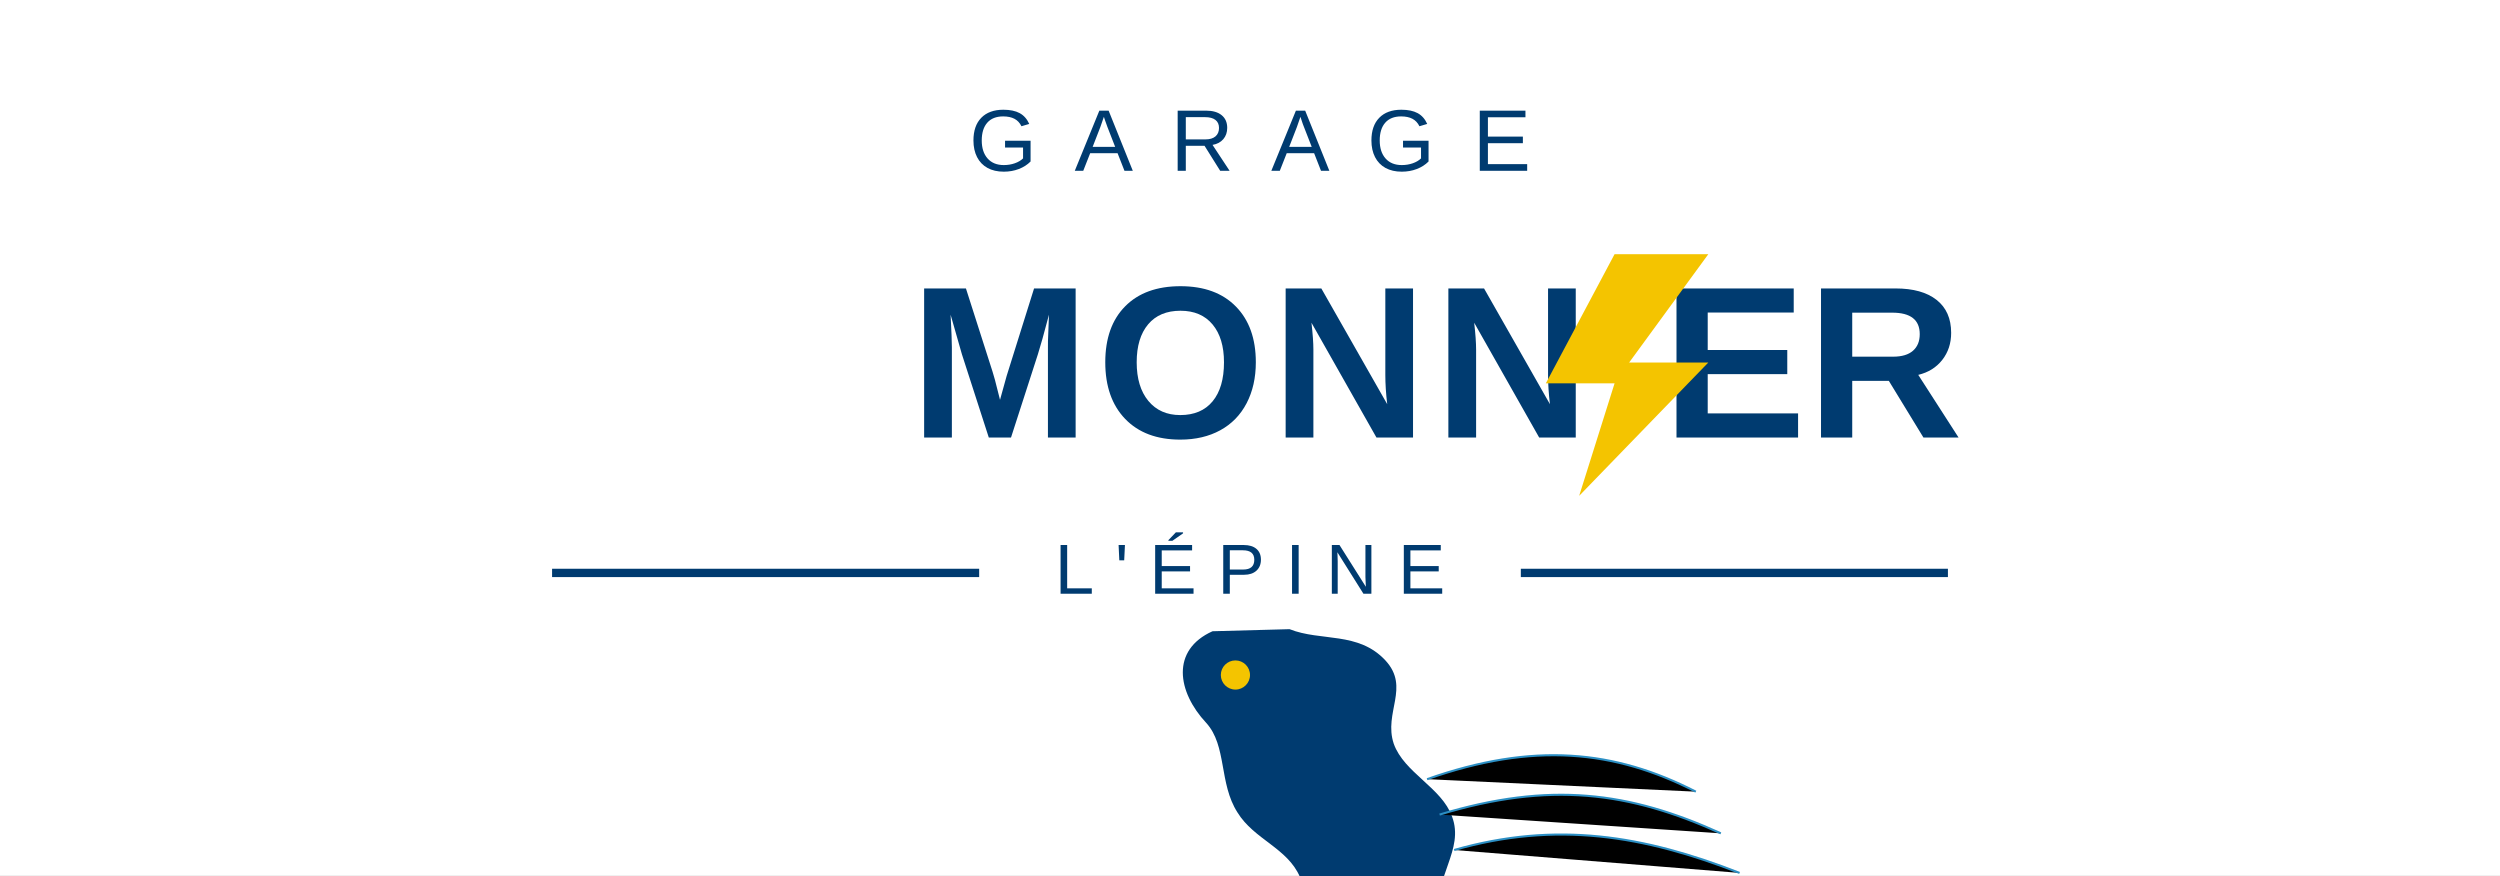
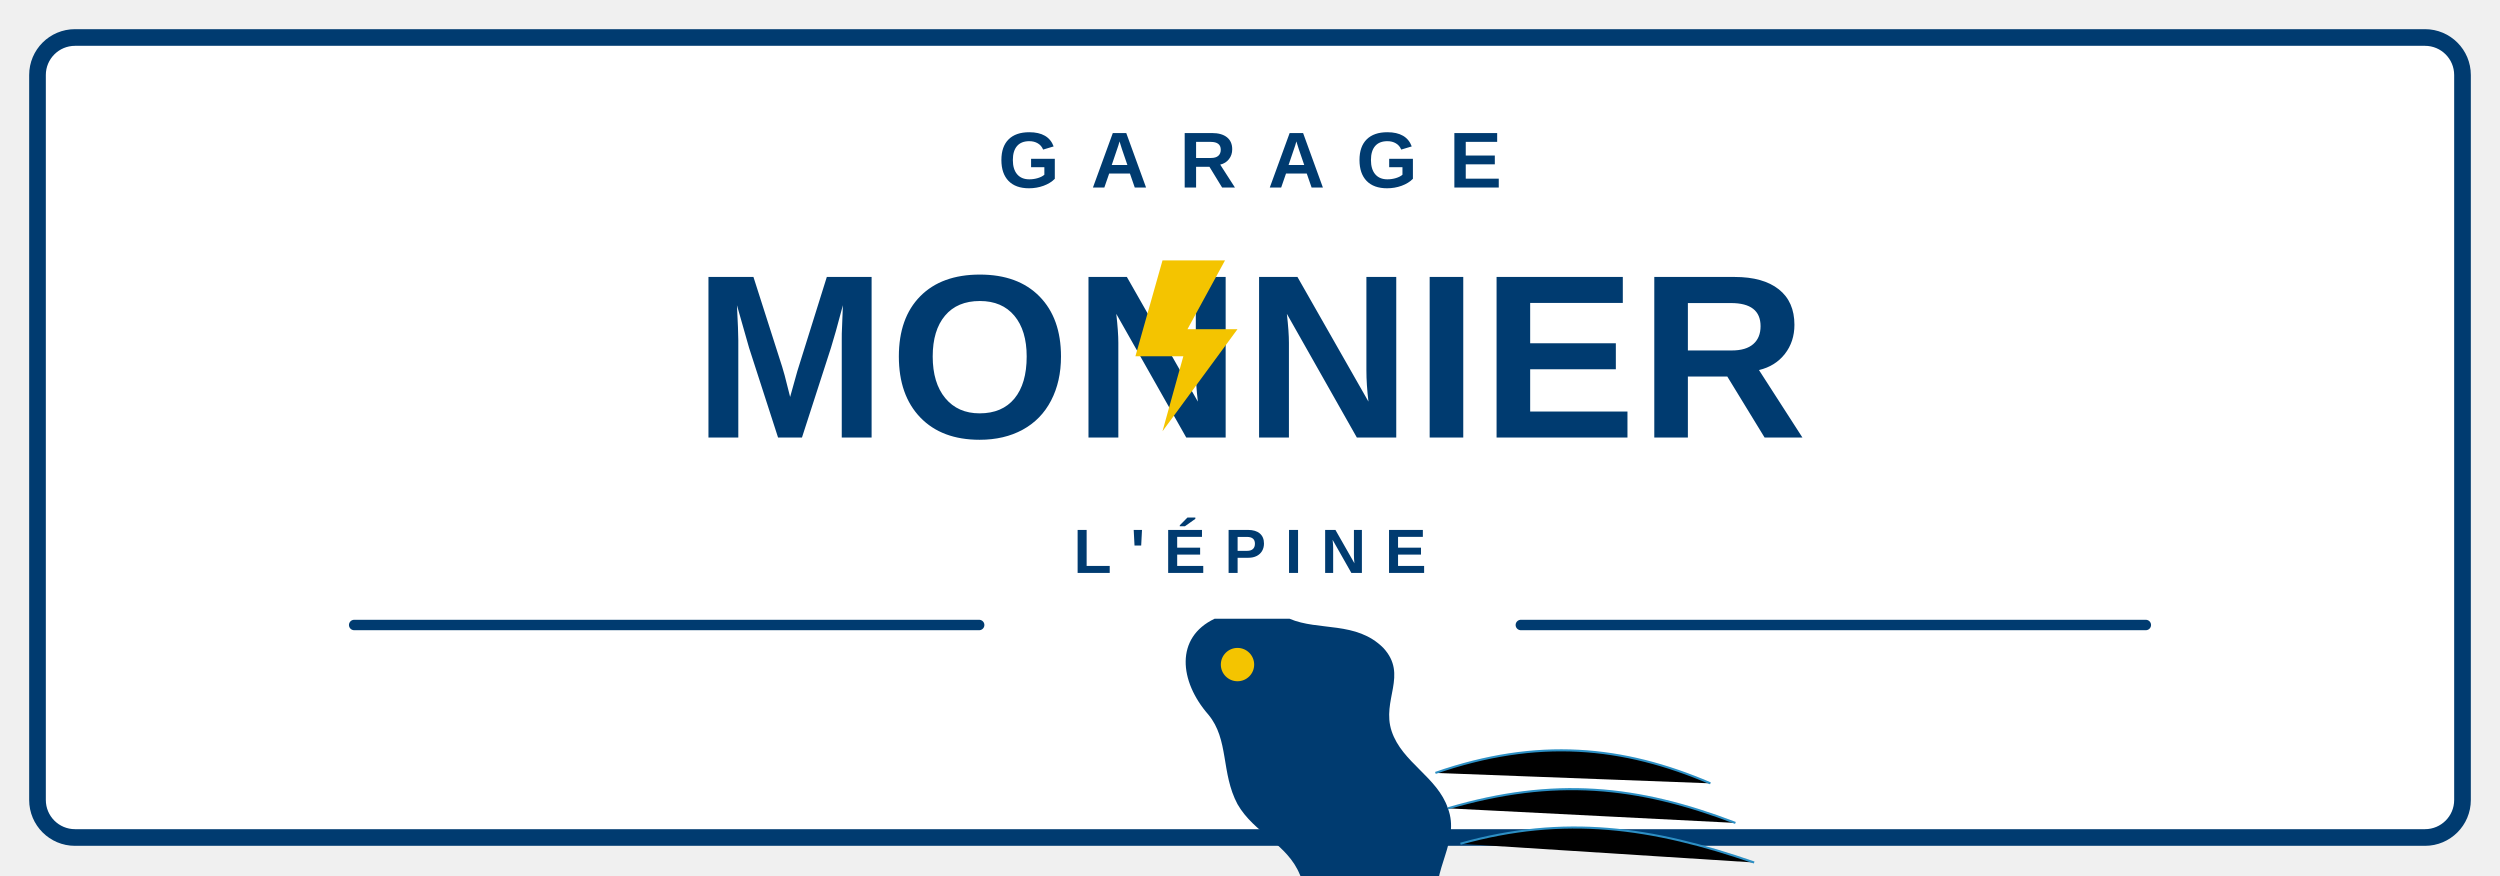
<svg xmlns="http://www.w3.org/2000/svg" viewBox="0 0 1200 420" role="img" aria-labelledby="title desc">
-   <rect width="1200" height="420" fill="#fff" />
-   <g fill="#003b70">
-     <text x="600" y="82" text-anchor="middle" font-family="Montserrat,Arial,sans-serif" font-size="42" letter-spacing="18">GARAGE</text>
-     <text x="600" y="210" text-anchor="middle" font-family="Montserrat,Arial,sans-serif" font-size="104" font-weight="800" letter-spacing="3">MONN</text>
-     <text x="870" y="210" text-anchor="middle" font-family="Montserrat,Arial,sans-serif" font-size="104" font-weight="800">ER</text>
-     <text x="600" y="285" text-anchor="middle" font-family="Montserrat,Arial,sans-serif" font-size="34" letter-spacing="10">L'ÉPINE</text>
+   <rect x="18" y="18" width="1164" height="384" rx="18" fill="#fff" stroke="#003b70" stroke-width="8" />
+   <g fill="#003b70" font-family="Montserrat,Arial,sans-serif" text-anchor="middle">
+     <text x="600" y="90" font-size="38" font-weight="700" letter-spacing="15">GARAGE</text>
+     <text x="600" y="210" font-size="112" font-weight="800" letter-spacing="1">MONNIER</text>
+     <text x="600" y="275" font-size="30" font-weight="700" letter-spacing="9">L'ÉPINE</text>
  </g>
-   <path d="M775 122 L820 122 L782 174 L820 174 L758 238 L775 184 L742 184 Z" fill="#f4c400" />
-   <g fill="none" stroke="#003b70" stroke-width="4">
-     <line x1="265" y1="275" x2="470" y2="275" />
-     <line x1="730" y1="275" x2="935" y2="275" />
+   <path d="M558 125 L588 125 L570 158 L594 158 L558 207 L568 171 L545 171 Z" fill="#f4c400" />
+   <g fill="none" stroke="#003b70" stroke-width="5" stroke-linecap="round">
+     <path d="M170 300 H470" />
+     <path d="M730 300 H1030" />
  </g>
-   <g transform="translate(540 300)">
-     <path d="M42 3 C22 12 25 32 39 47 C49 58 45 76 54 90 C62 103 78 107 84 121 C90 136 80 151 88 165 C96 179 115 183 122 198 C129 212 120 225 128 239 C134 250 148 256 156 268 L177 254 C166 243 157 233 160 220 C164 205 178 194 175 179 C171 161 153 154 151 139 C148 121 163 108 157 92 C152 78 134 71 129 57 C124 42 137 30 125 17 C112 3 94 8 79 2 Z" fill="#003b70" />
-     <circle cx="53" cy="24" r="7" fill="#f4c400" stroke="none" />
-     <path d="M145 74 C196 56 235 60 274 80" stroke="#2c8fc4" />
-     <path d="M151 91 C204 75 242 80 286 100" stroke="#2c8fc4" />
-     <path d="M158 108 C207 94 249 101 295 119" stroke="#2c8fc4" />
+   <g transform="translate(535 292)">
+     <path d="M48 5 C29 14 31 35 45 51 C55 63 51 79 59 94 C67 108 83 113 89 128 C96 143 86 157 94 171 C102 185 120 190 127 204 C134 218 125 231 133 245 C139 257 153 263 162 275 L181 260 C170 248 161 239 164 226 C168 211 181 200 178 184 C174 167 157 158 155 143 C152 125 166 112 160 96 C155 81 138 74 133 59 C128 44 141 32 129 19 C116 6 98 11 84 5 Z" fill="#003b70" />
+     <circle cx="59" cy="27" r="8" fill="#f4c400" stroke="none" />
+     <path d="M154 79 C203 62 244 66 286 84" stroke="#2c8fc4" />
+     <path d="M160 96 C211 81 251 85 298 103" stroke="#2c8fc4" />
+     <path d="M166 113 C216 99 258 105 307 122" stroke="#2c8fc4" />
  </g>
</svg>
